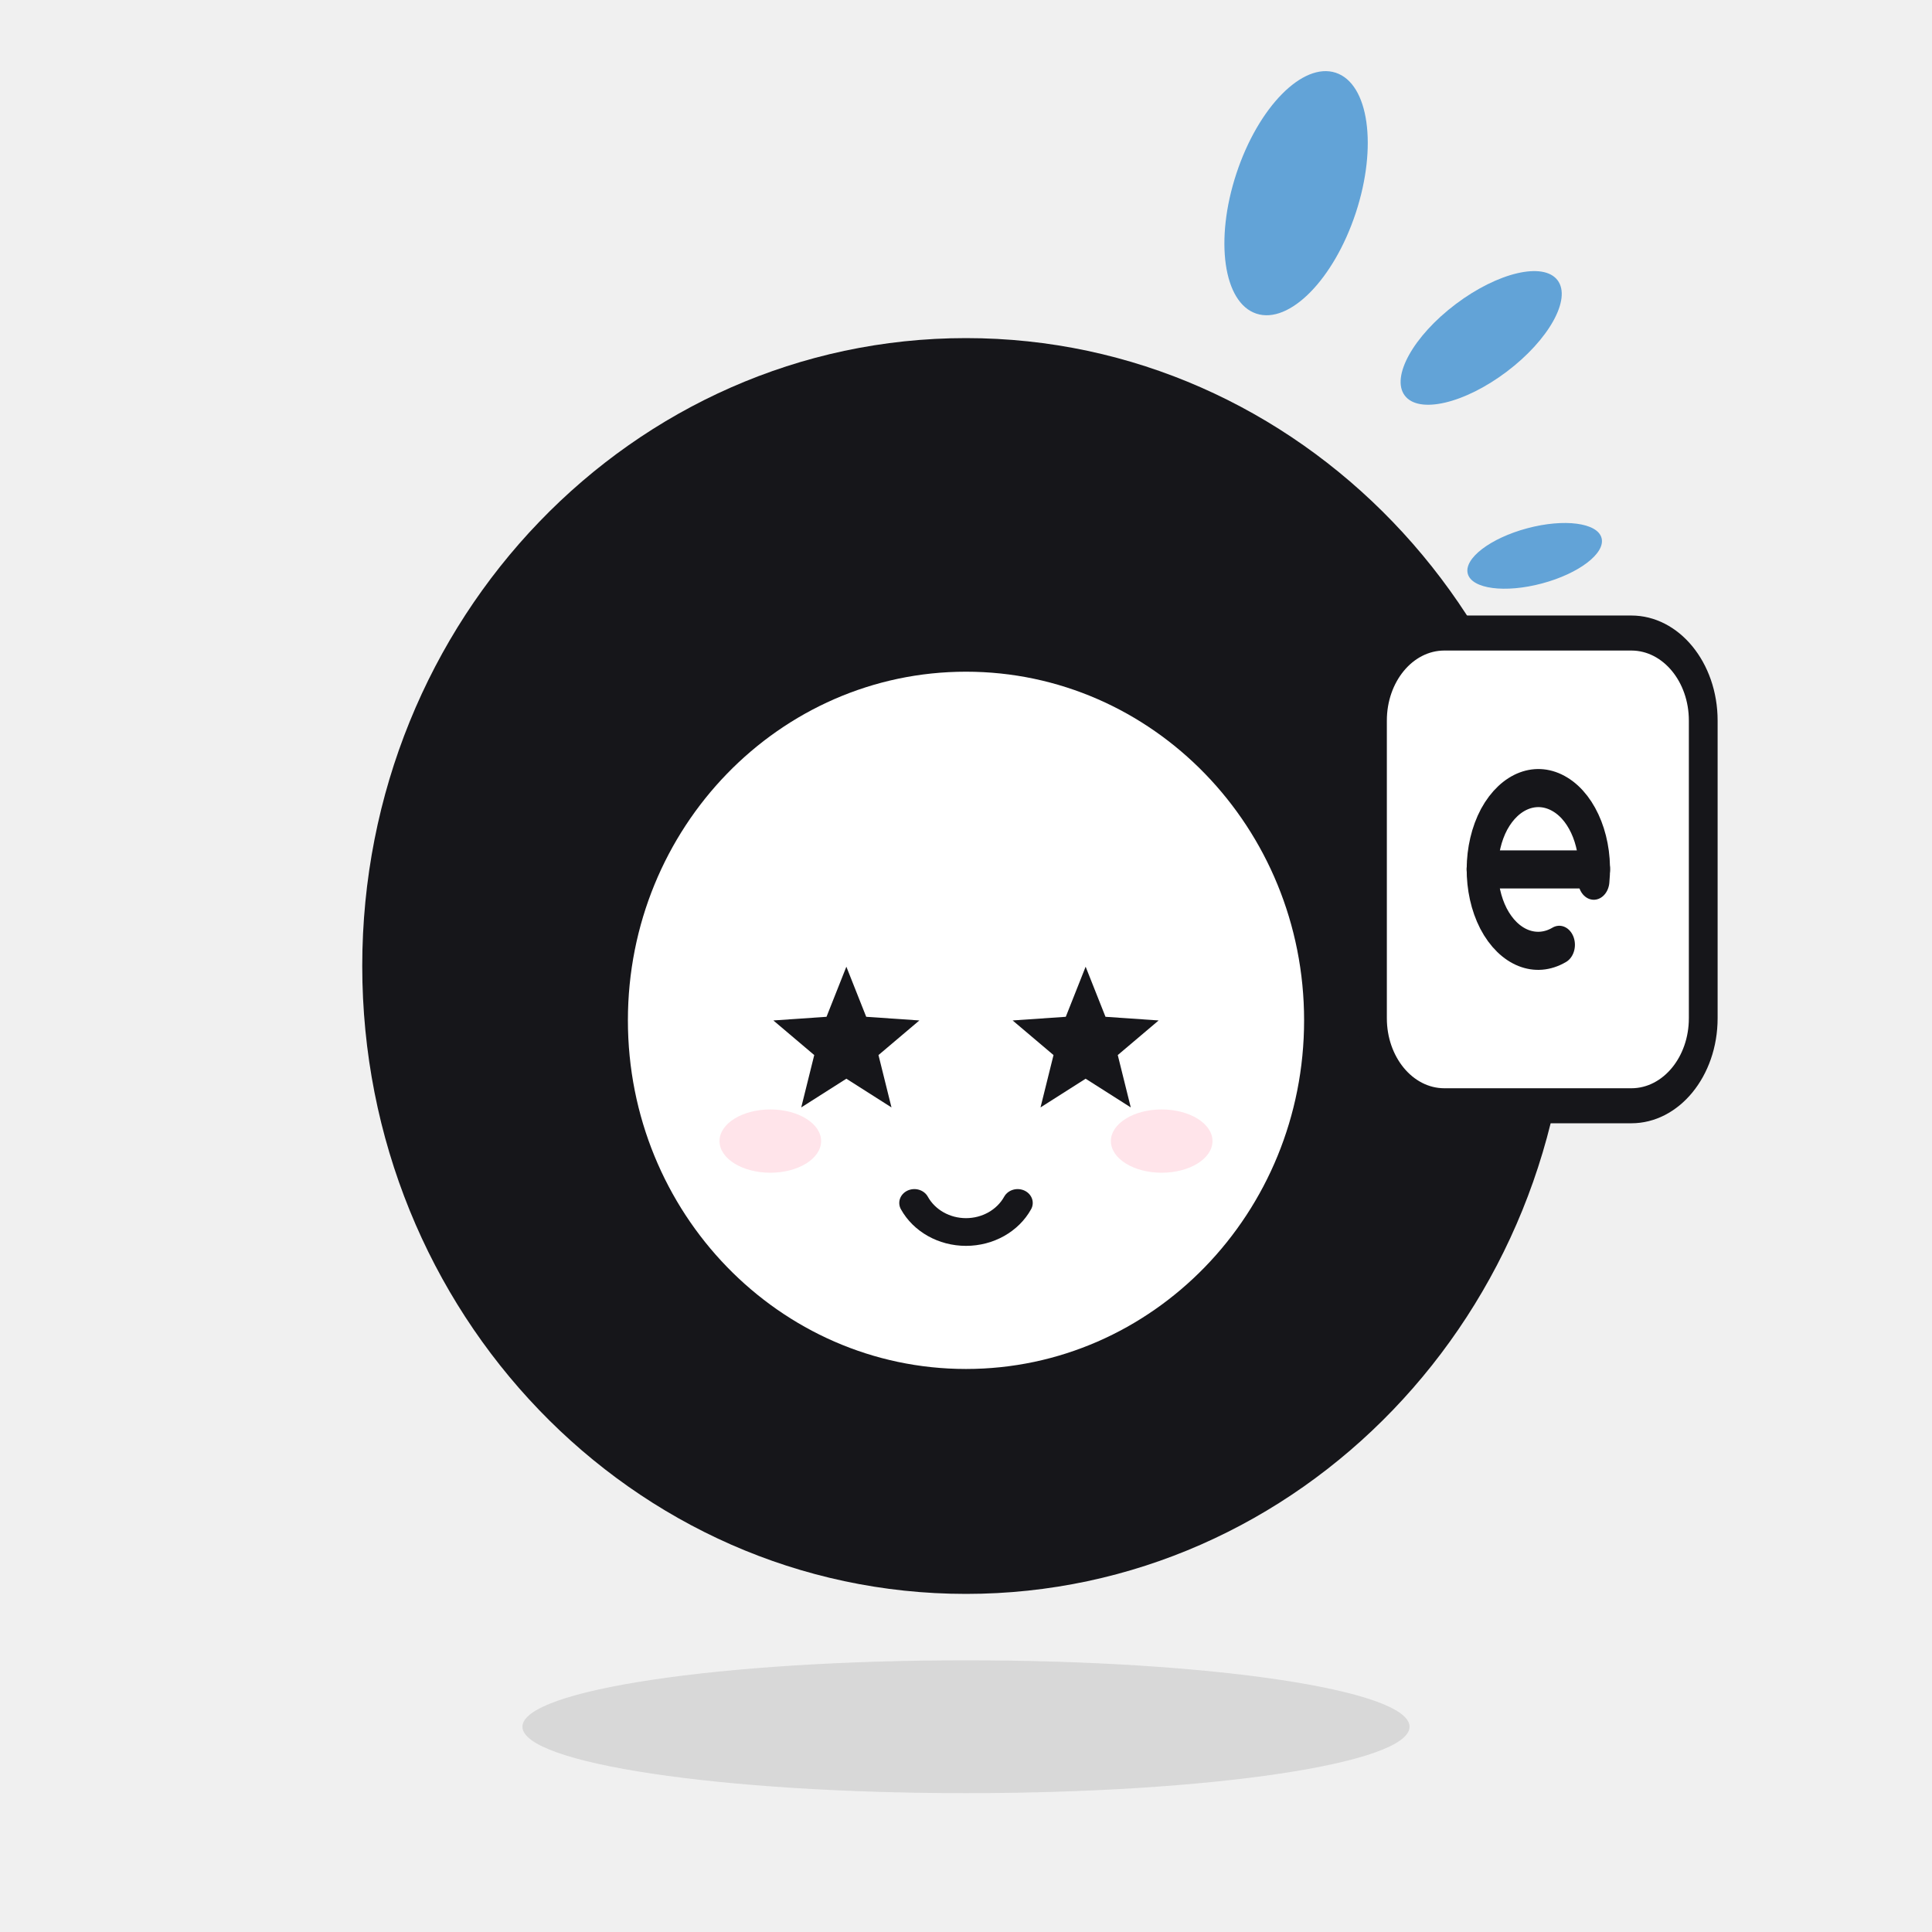
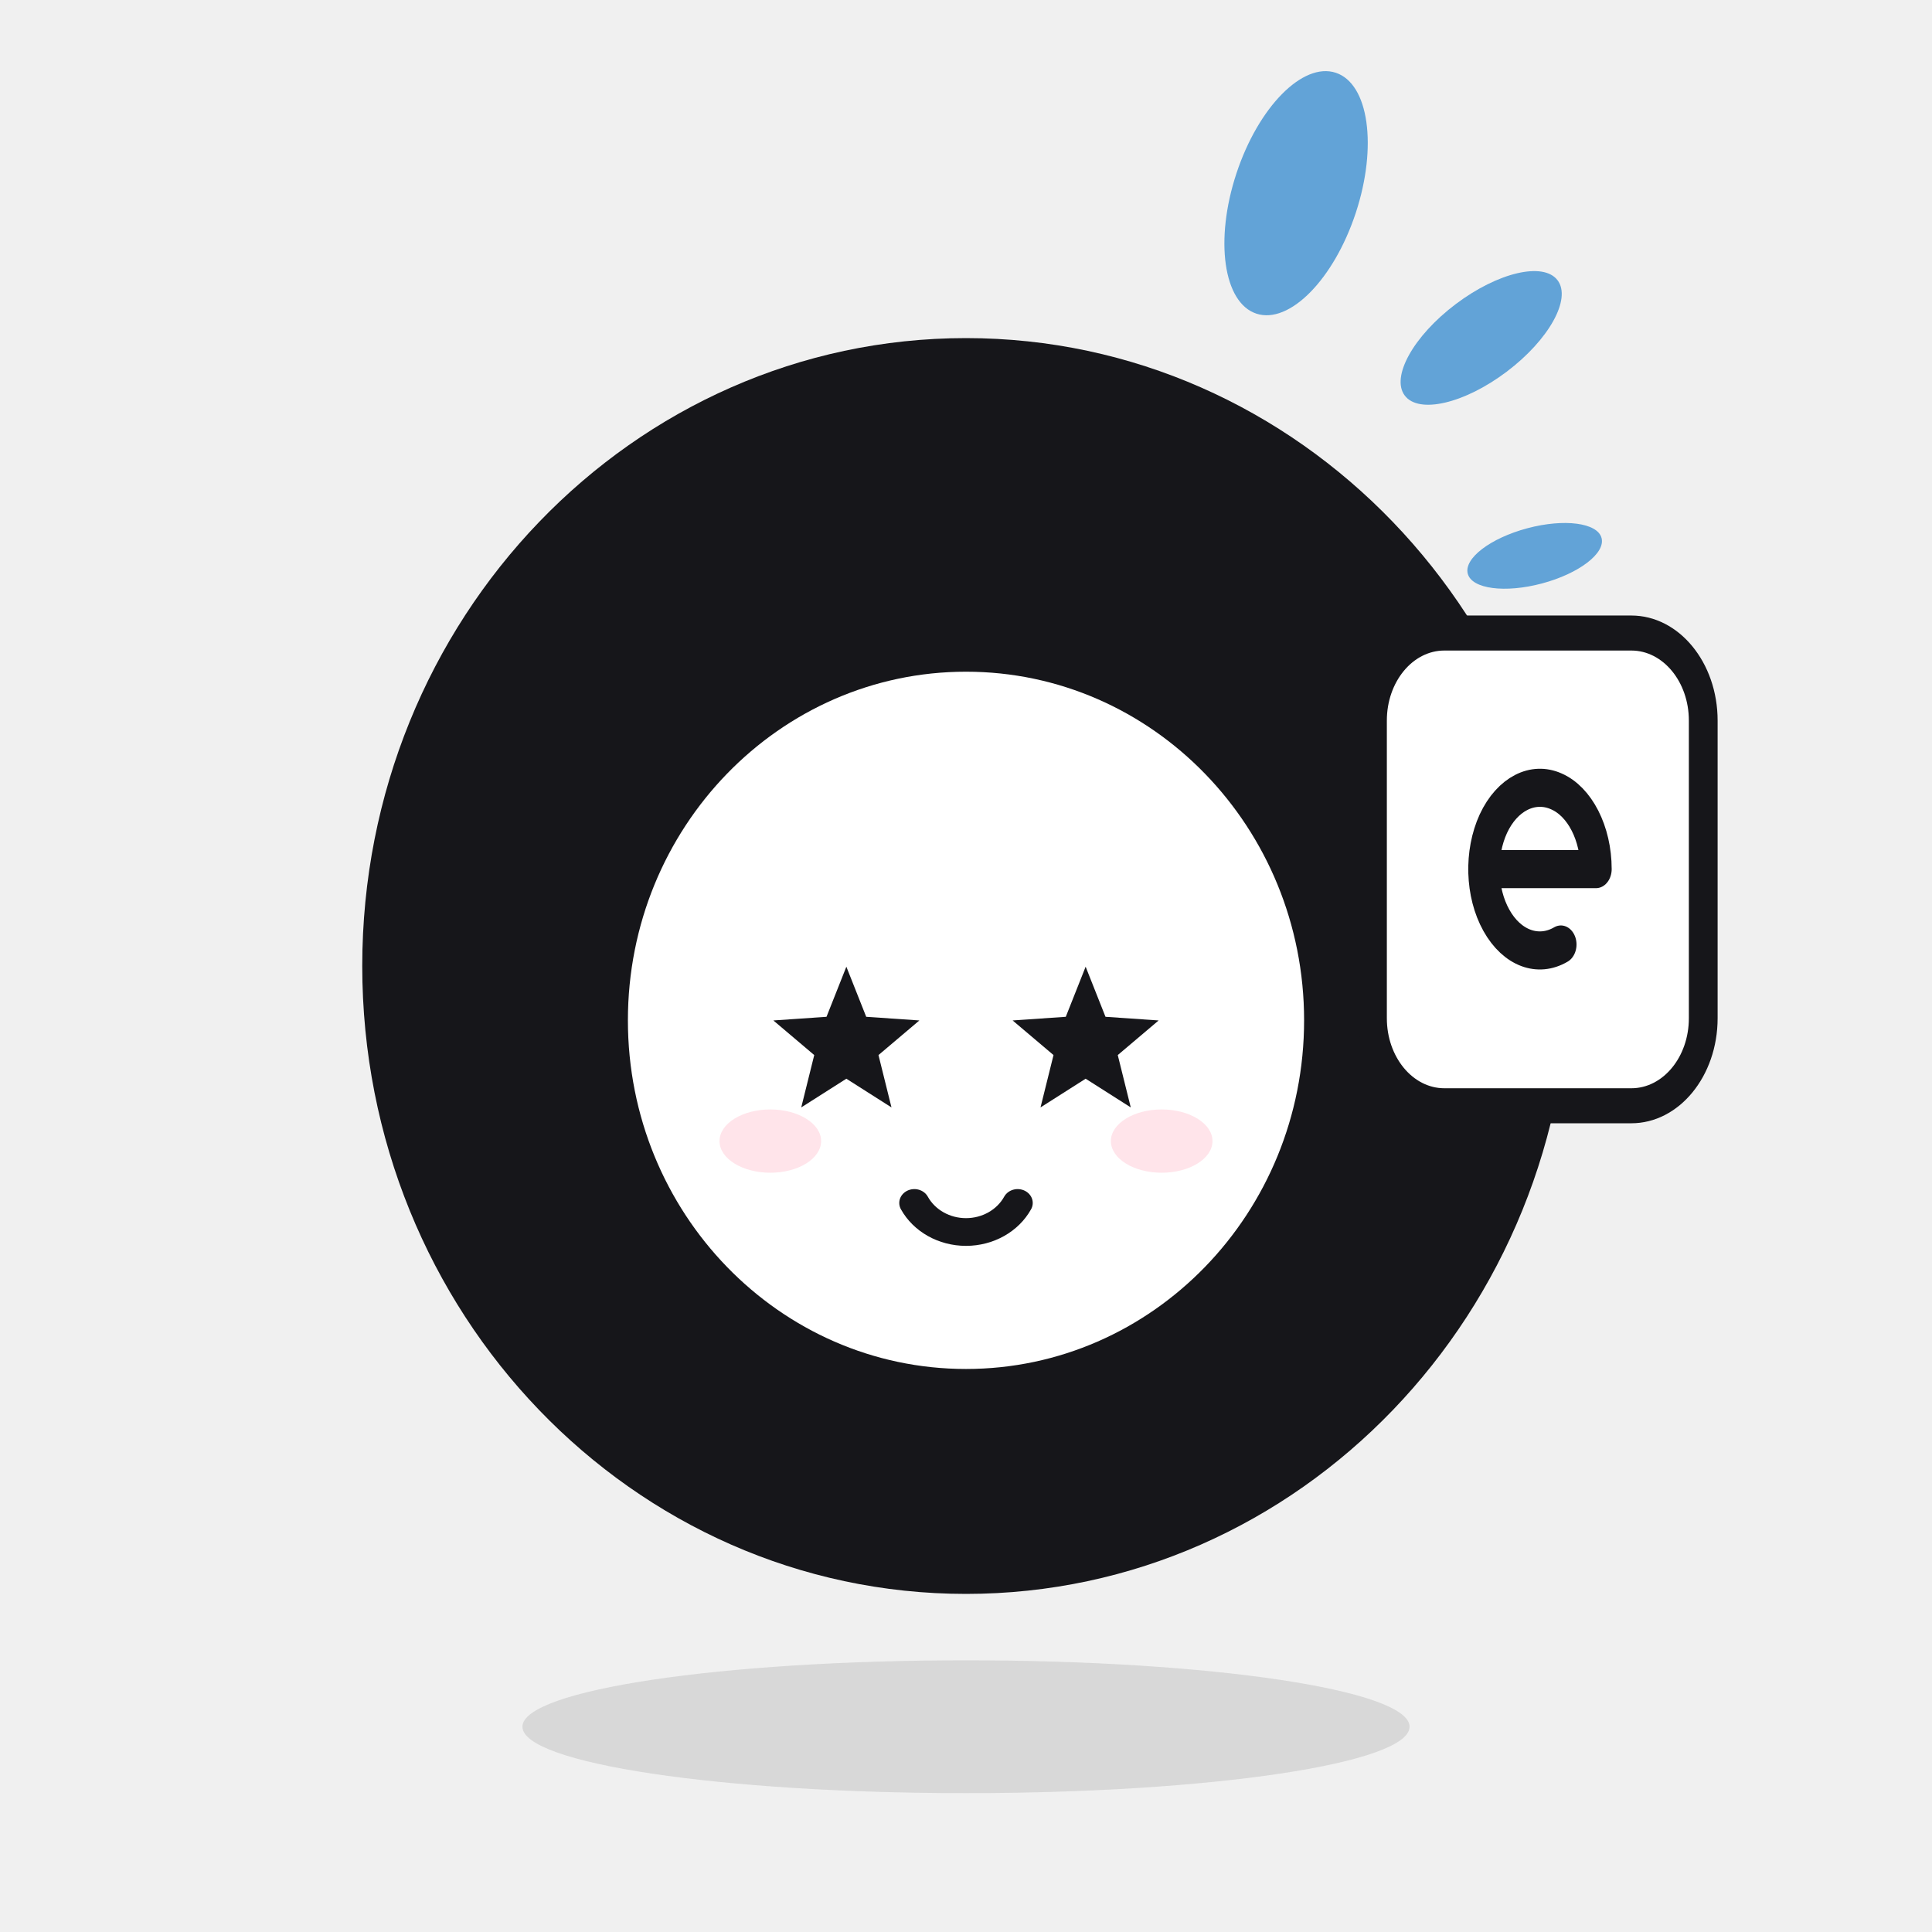
<svg xmlns="http://www.w3.org/2000/svg" width="320" height="320" viewBox="0 0 320 320">
  <defs>
    <clipPath id="bc1">
      <path d="M56 9C56 40.891 30.928 66.745 0 66.745C-30.928 66.745 -56 40.891 -56 9C-56 -22.891 -30.928 -48.745 0 -48.745C30.928 -48.745 56 -22.891 56 9" transform="matrix(1 0 0 1 160 160)" />
    </clipPath>
  </defs>
  <path d="M73.467 126C73.467 132.075 40.575 137 0 137C-40.575 137 -73.467 132.075 -73.467 126C-73.467 119.925 -40.575 115 0 115C40.575 115 73.467 119.925 73.467 126" fill="rgba(22,22,26,0.13)" fill-opacity="0.857" transform="matrix(1 0 0 1 160 160)" />
  <path d="M100 0C100 57.438 55.228 104 0 104C-55.228 104 -100 57.438 -100 0C-100 -57.438 -55.228 -104 0 -104C55.228 -104 100 -57.438 100 0" fill="#16161A" transform="matrix(1 0 0 1 160 160)" />
  <path d="M56 9C56 40.891 30.928 66.745 0 66.745C-30.928 66.745 -56 40.891 -56 9C-56 -22.891 -30.928 -48.745 0 -48.745C30.928 -48.745 56 -22.891 56 9" fill="#FFFFFF" transform="matrix(1 0 0 1 160 160)" />
  <path d="M9 0C9 3.038 4.971 5.5 0 5.5C-4.971 5.5 -9 3.038 -9 0C-9 -3.038 -4.971 -5.5 0 -5.5C4.971 -5.5 9 -3.038 9 0" fill="rgba(255,138,168,0.42)" fill-opacity="0.55" transform="matrix(0.935 0 0 0.953 127.588 189)" />
  <path d="M9 0C9 3.038 4.971 5.5 0 5.5C-4.971 5.5 -9 3.038 -9 0C-9 -3.038 -4.971 -5.5 0 -5.5C4.971 -5.5 9 -3.038 9 0" fill="rgba(255,138,168,0.42)" fill-opacity="0.55" transform="matrix(0.935 0 0 0.953 192.412 189)" />
  <g clip-path="url(#bc1)">
    <path d="M0 -13L3.362 -4.628L12.364 -4.017L5.44 1.768L7.641 10.517L0 5.72L-7.641 10.517L-5.44 1.768L-12.364 -4.017L-3.362 -4.628Z" fill="#16161A" transform="matrix(0.978 0 0 0.991 140.184 173)" />
    <path d="M0 -13L3.362 -4.628L12.364 -4.017L5.44 1.768L7.641 10.517L0 5.72L-7.641 10.517L-5.44 1.768L-12.364 -4.017L-3.362 -4.628Z" fill="#16161A" transform="matrix(0.978 0 0 0.991 179.816 173)" />
    <path d="M8.554 1.358C6.915 4.575 3.61 6.6 0 6.6C-3.61 6.6 -6.915 4.575 -8.554 1.358" fill="none" stroke="#16161A" stroke-width="5" stroke-linecap="round" stroke-linejoin="round" transform="matrix(1 0 0 0.918 160 198)" />
  </g>
  <path d="M-10.215 -10.816C-8.289 -8.119 -9.498 -3.956 -12.914 -1.517C-16.33 0.922 -20.66 0.713 -22.585 -1.984C-24.511 -4.681 -23.302 -8.844 -19.886 -11.283C-16.47 -13.722 -12.14 -13.513 -10.215 -10.816" fill="#2A2A31" transform="matrix(0.825 0 0 1 265.983 157.6)" />
  <path d="M17.2 0C17.2 11.267 9.499 20.4 0 20.4C-9.499 20.4 -17.2 11.267 -17.2 0C-17.2 -11.267 -9.499 -20.4 0 -20.4C9.499 -20.4 17.2 -11.267 17.2 0" fill="#2A2A31" transform="matrix(0.825 0 0 1 265.983 157.6)" />
  <path d="M10.407 0C10.407 11.598 5.748 21 0 21C-5.748 21 -10.407 11.598 -10.407 0C-10.407 -11.598 -5.748 -21 0 -21C5.748 -21 10.407 -11.598 10.407 0" fill="#1478C9" fill-opacity="0.644" transform="matrix(0.95 0.313 -0.313 0.95 214.672 32)" />
  <path d="M7.013 0C7.013 8.759 3.873 15.859 0 15.859C-3.873 15.859 -7.013 8.759 -7.013 0C-7.013 -8.759 -3.873 -15.859 0 -15.859C3.873 -15.859 7.013 -8.759 7.013 0" fill="#1478C9" fill-opacity="0.644" transform="matrix(0.602 0.798 -0.798 0.602 245.33 55.971)" />
  <path d="M4.73 0C4.73 6.334 2.612 11.469 0 11.469C-2.612 11.469 -4.73 6.334 -4.73 0C-4.73 -6.334 -2.612 -11.469 0 -11.469C2.612 -11.469 4.73 -6.334 4.73 0" fill="#1478C9" fill-opacity="0.644" transform="matrix(0.258 0.966 -0.966 0.258 254.188 92.067)" />
  <path d="M-13 -27L13 -27L13 -27C18.523 -27 23 -22.523 23 -17L23 17L23 17C23 22.523 18.523 27 13 27L-13 27L-13 27C-18.523 27 -23 22.523 -23 17L-23 -17L-23 -17C-23 -22.523 -18.523 -27 -13 -27Z" fill="#FFFFFF" transform="matrix(1.191 0 0 1.45 254.717 144)" />
  <path d="M-13 -27L13 -27L13 -27C18.523 -27 23 -22.523 23 -17L23 17L23 17C23 22.523 18.523 27 13 27L-13 27L-13 27C-18.523 27 -23 22.523 -23 17L-23 -17L-23 -17C-23 -22.523 -18.523 -27 -13 -27Z" fill="none" stroke="#16161A" stroke-width="4" stroke-linecap="round" stroke-linejoin="round" transform="matrix(1.191 0 0 1.45 254.717 144)" />
-   <path d="M0.257 0.233C0.274 0.094 0.21 -0.041 0.102 -0.095C-0.007 -0.15 -0.132 -0.111 -0.205 -0.001C-0.277 0.11 -0.278 0.265 -0.208 0.377C-0.137 0.489 -0.012 0.53 0.097 0.477" fill="none" stroke="#16161A" stroke-width="0.145" stroke-linecap="round" stroke-linejoin="round" transform="matrix(35.728 0 0 43.5 254.8 135.739)" />
-   <path d="M-0.26 0.19L0.26 0.19" fill="none" stroke="#16161A" stroke-width="0.145" stroke-linecap="round" stroke-linejoin="round" transform="matrix(35.728 0 0 43.5 254.8 135.739)" />
+   <path d="M-0.26 0.19L0.26 0.19C0.26 0.054 0.185 -0.067 0.076 -0.106C-0.033 -0.146 -0.152 -0.096 -0.216 0.017C-0.279 0.13 -0.274 0.279 -0.202 0.385C-0.13 0.491 -0.009 0.528 0.097 0.477" fill="none" stroke="#16161A" stroke-width="0.145" stroke-linecap="round" stroke-linejoin="round" transform="matrix(35.728 0 0 43.5 255.065 135.688)" />
</svg>
